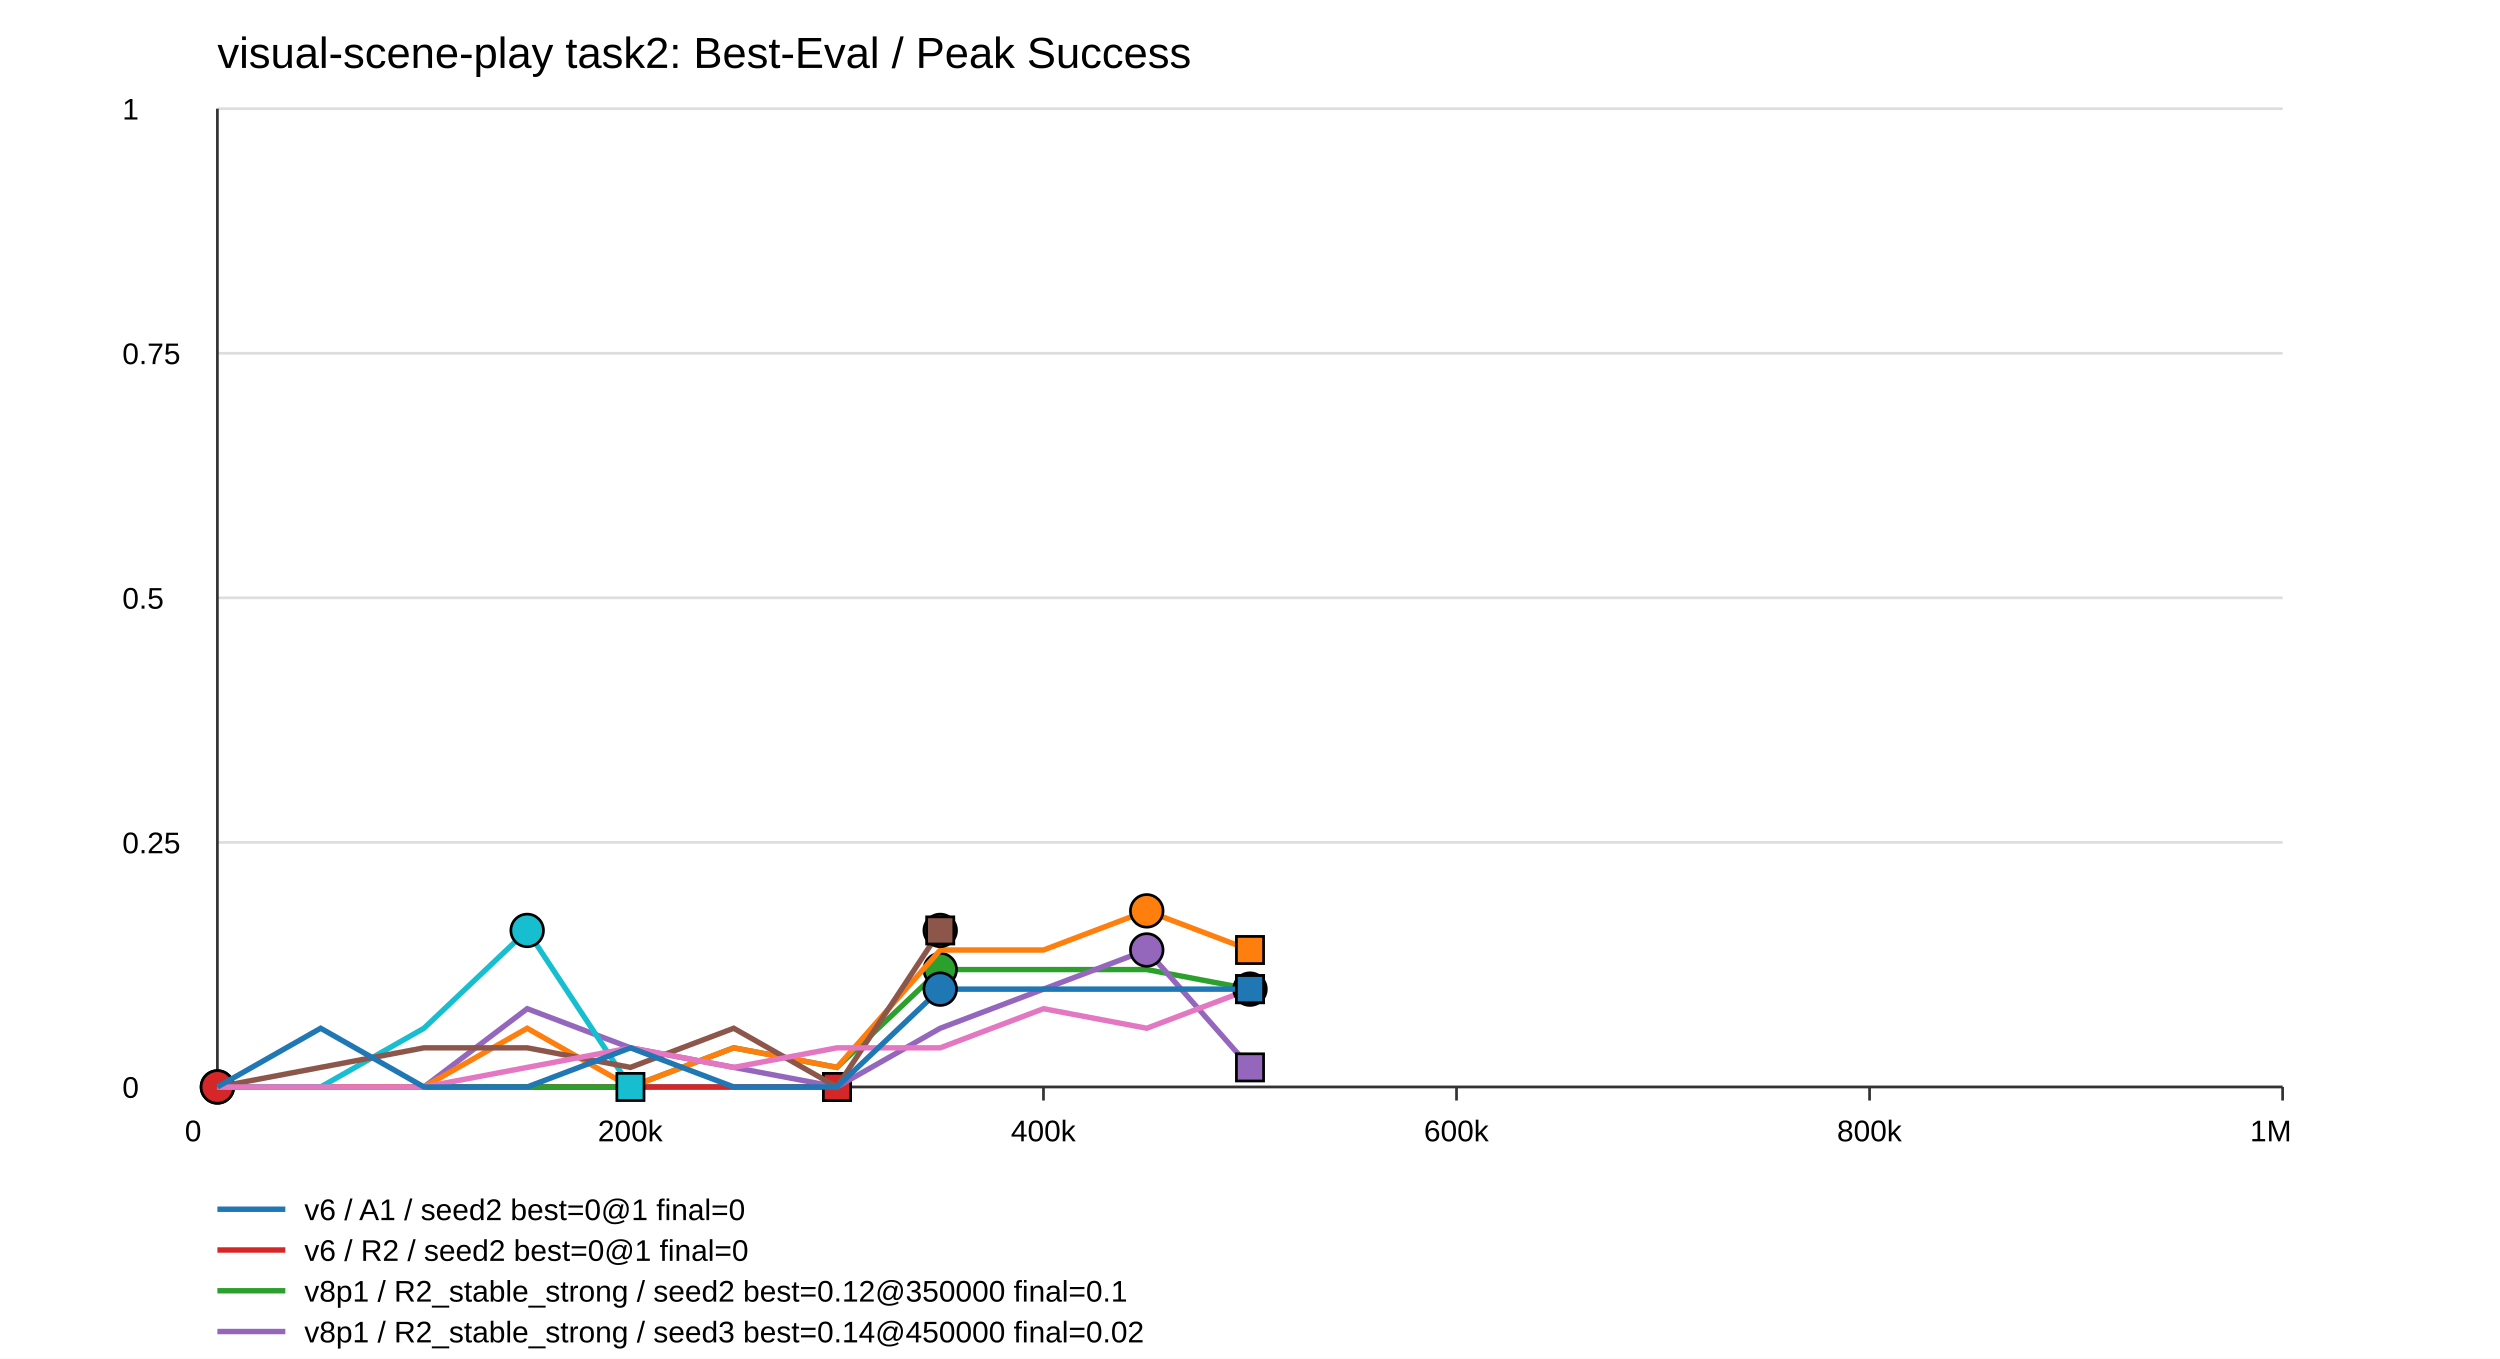
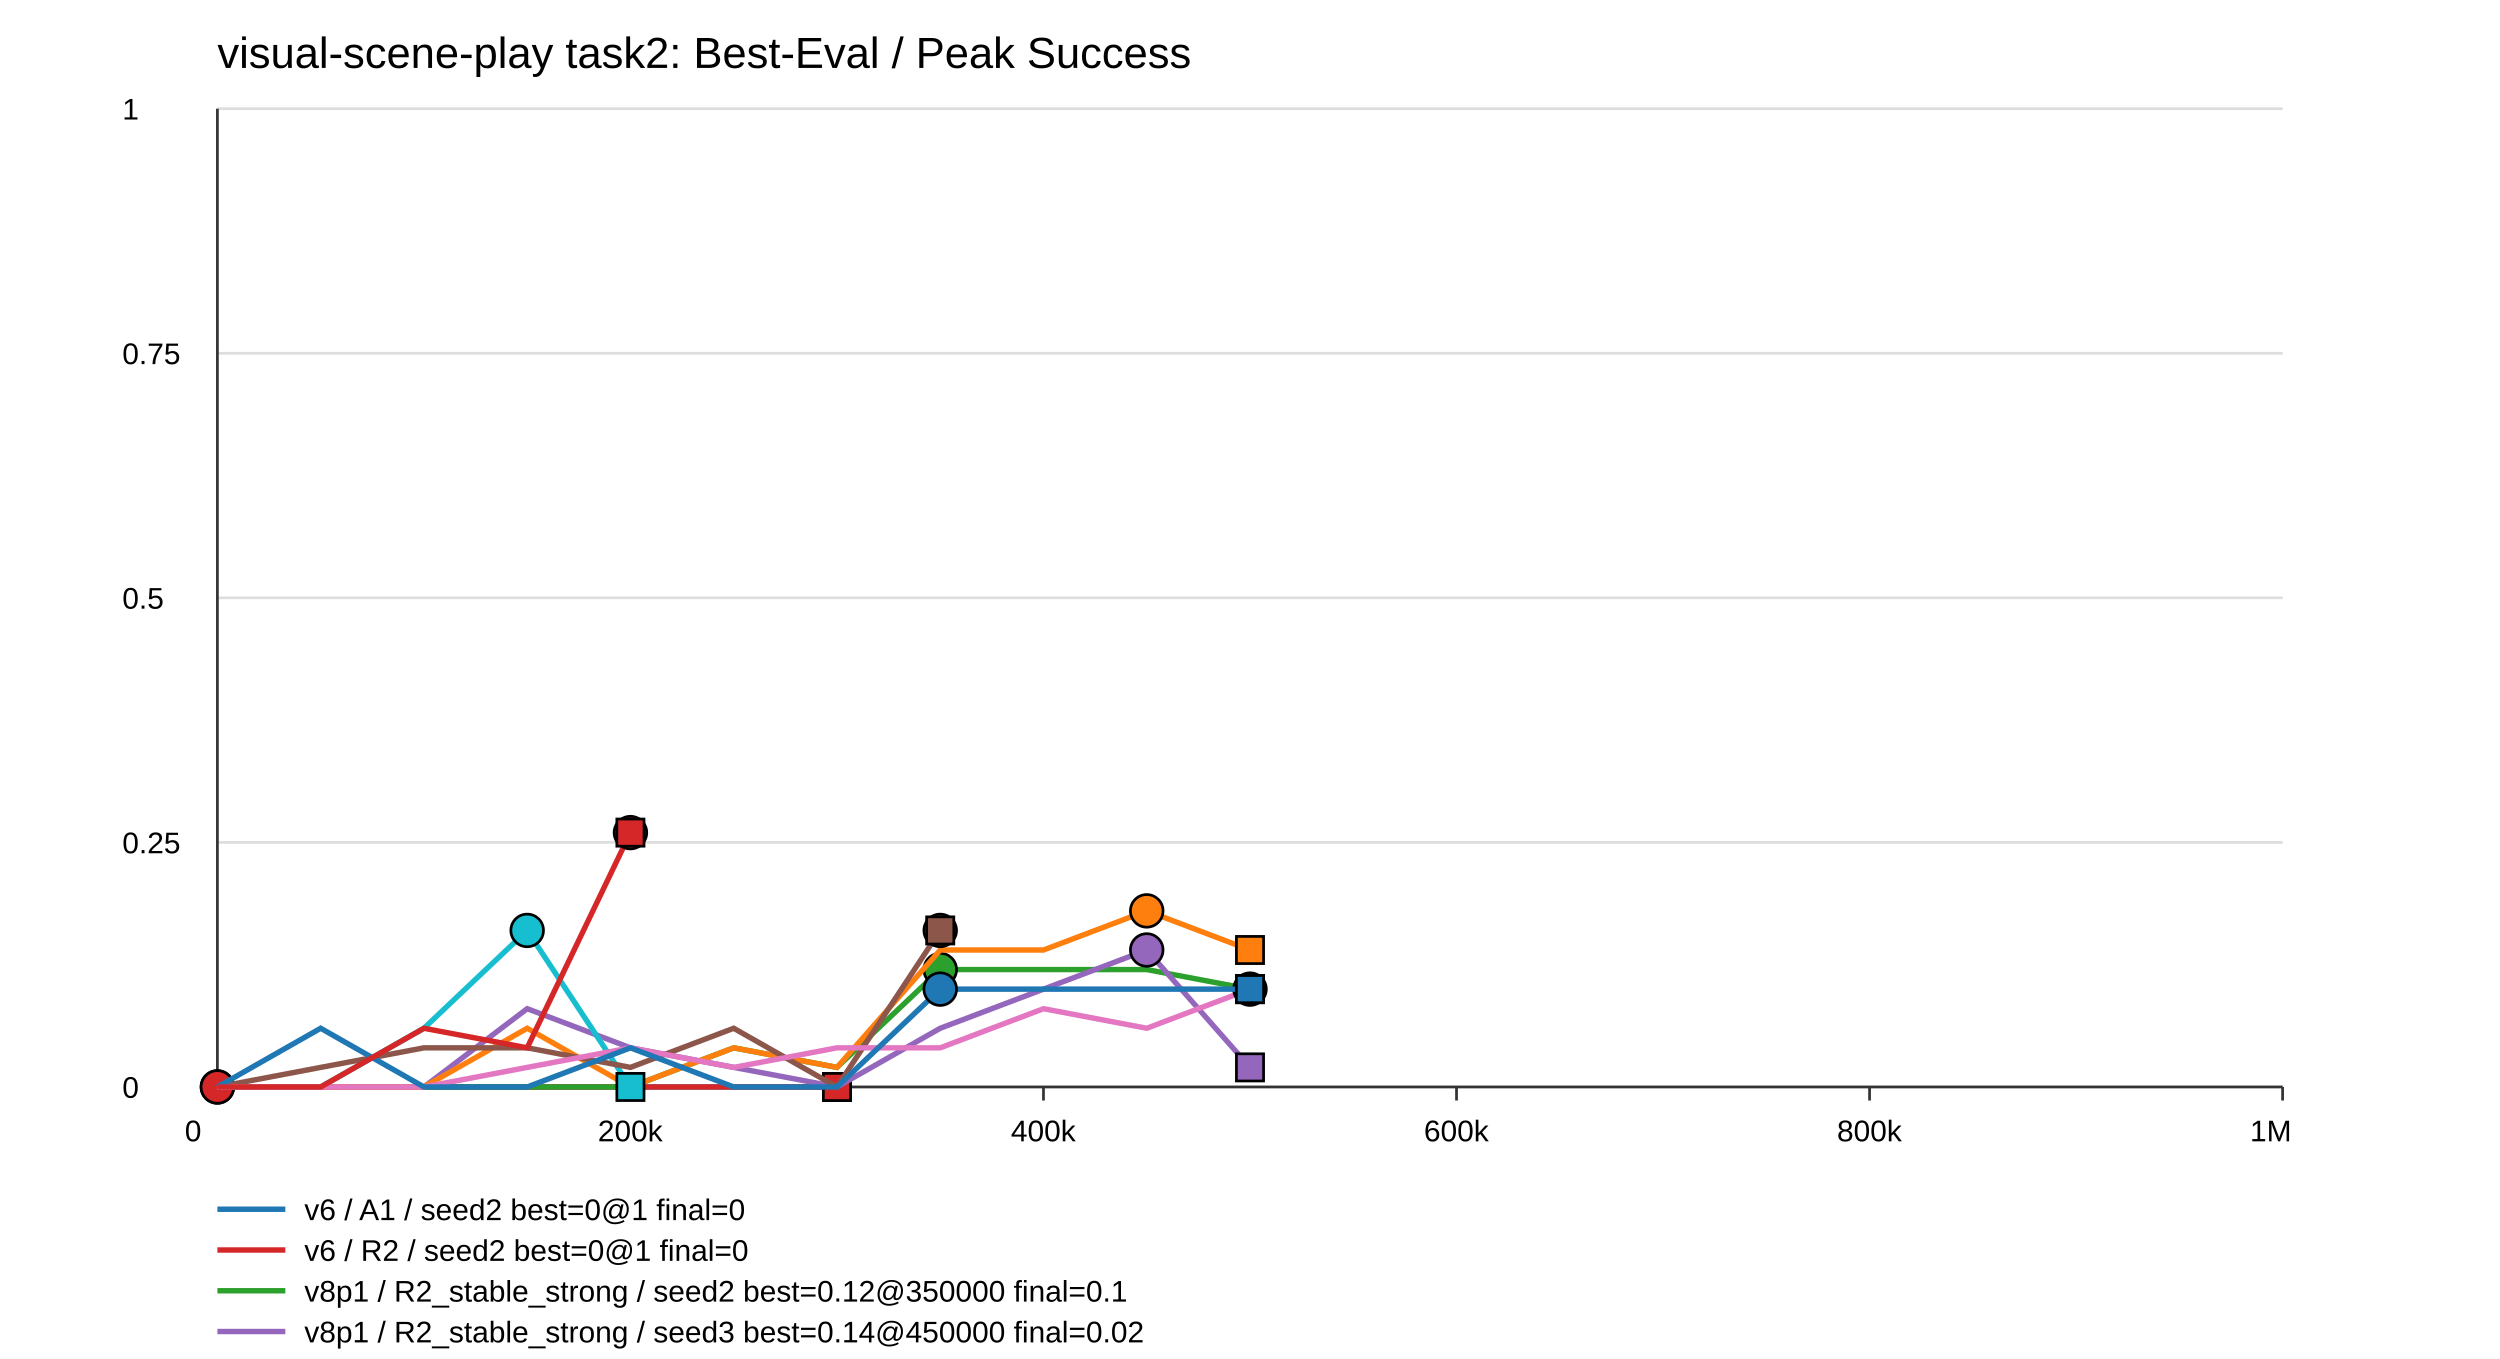
<svg xmlns="http://www.w3.org/2000/svg" width="920" height="500" viewBox="0 0 920 500">
  <rect width="100%" height="100%" fill="white" />
  <text x="80" y="25" font-family="Arial" font-size="16">visual-scene-play task2: Best-Eval / Peak Success</text>
  <line x1="80" y1="400.0" x2="840" y2="400.0" stroke="#ddd" />
  <text x="45" y="404.0" font-family="Arial" font-size="11">0</text>
  <line x1="80" y1="310.0" x2="840" y2="310.0" stroke="#ddd" />
  <text x="45" y="314.0" font-family="Arial" font-size="11">0.25</text>
  <line x1="80" y1="220.0" x2="840" y2="220.0" stroke="#ddd" />
  <text x="45" y="224.0" font-family="Arial" font-size="11">0.5</text>
  <line x1="80" y1="130.0" x2="840" y2="130.0" stroke="#ddd" />
  <text x="45" y="134.0" font-family="Arial" font-size="11">0.75</text>
  <line x1="80" y1="40.0" x2="840" y2="40.0" stroke="#ddd" />
  <text x="45" y="44.0" font-family="Arial" font-size="11">1</text>
  <line x1="80" y1="400" x2="840" y2="400" stroke="#333" />
  <line x1="80" y1="40" x2="80" y2="400" stroke="#333" />
  <line x1="80.0" y1="400" x2="80.0" y2="405" stroke="#333" />
  <text x="68.0" y="420" font-family="Arial" font-size="11">0</text>
  <line x1="232.0" y1="400" x2="232.0" y2="405" stroke="#333" />
  <text x="220.0" y="420" font-family="Arial" font-size="11">200k</text>
  <line x1="384.0" y1="400" x2="384.0" y2="405" stroke="#333" />
  <text x="372.0" y="420" font-family="Arial" font-size="11">400k</text>
  <line x1="536.0" y1="400" x2="536.0" y2="405" stroke="#333" />
  <text x="524.0" y="420" font-family="Arial" font-size="11">600k</text>
  <line x1="688.0" y1="400" x2="688.0" y2="405" stroke="#333" />
  <text x="676.0" y="420" font-family="Arial" font-size="11">800k</text>
  <line x1="840.0" y1="400" x2="840.0" y2="405" stroke="#333" />
  <text x="828.0" y="420" font-family="Arial" font-size="11">1M</text>
  <polyline points="80.0,400.0 118.0,400.0 156.0,400.0 194.0,400.0 232.0,400.0 270.0,400.0 308.0,400.0" fill="none" stroke="#1f77b4" stroke-width="2" />
  <circle cx="80.0" cy="400.0" r="6" fill="#1f77b4" stroke="black" />
  <rect x="303.0" y="395.0" width="10" height="10" fill="#1f77b4" stroke="black" />
  <line x1="80" y1="445" x2="105" y2="445" stroke="#1f77b4" stroke-width="2" />
  <text x="112" y="449" font-family="Arial" font-size="11">v6 / A1 / seed2 best=0@1 final=0</text>
  <polyline points="80.0,400.0 118.0,400.0 156.0,400.0 194.0,400.0 232.0,400.0 270.0,400.0 308.0,400.0" fill="none" stroke="#d62728" stroke-width="2" />
  <circle cx="80.0" cy="400.0" r="6" fill="#d62728" stroke="black" />
  <rect x="303.0" y="395.0" width="10" height="10" fill="#d62728" stroke="black" />
  <line x1="80" y1="460" x2="105" y2="460" stroke="#d62728" stroke-width="2" />
  <text x="112" y="464" font-family="Arial" font-size="11">v6 / R2 / seed2 best=0@1 final=0</text>
  <polyline points="80.0,400.0 118.0,400.0 156.0,400.0 194.0,400.0 232.0,400.0 270.0,385.6 308.0,392.8 346.0,356.8 384.0,356.8 422.0,356.8 460.0,364.0" fill="none" stroke="#2ca02c" stroke-width="2" />
  <circle cx="346.0" cy="356.8" r="6" fill="#2ca02c" stroke="black" />
  <rect x="455.0" y="359.0" width="10" height="10" fill="#2ca02c" stroke="black" />
  <line x1="80" y1="475" x2="105" y2="475" stroke="#2ca02c" stroke-width="2" />
  <text x="112" y="479" font-family="Arial" font-size="11">v8p1 / R2_stable_strong / seed2 best=0.12@350000 final=0.1</text>
  <polyline points="80.0,400.0 118.0,400.0 156.0,400.0 194.0,371.2 232.0,385.6 270.0,392.8 308.0,400.0 346.0,378.4 384.0,364.0 422.0,349.6 460.0,392.8" fill="none" stroke="#9467bd" stroke-width="2" />
  <circle cx="422.0" cy="349.6" r="6" fill="#9467bd" stroke="black" />
  <rect x="455.0" y="387.8" width="10" height="10" fill="#9467bd" stroke="black" />
  <line x1="80" y1="490" x2="105" y2="490" stroke="#9467bd" stroke-width="2" />
  <text x="112" y="494" font-family="Arial" font-size="11">v8p1 / R2_stable_strong / seed3 best=0.14@450000 final=0.02</text>
  <polyline points="80.0,400.0 118.0,400.0 156.0,400.0 194.0,378.4 232.0,400.0 270.0,385.6 308.0,392.8 346.0,349.6 384.0,349.6 422.0,335.2 460.0,349.6" fill="none" stroke="#ff7f0e" stroke-width="2" />
  <circle cx="422.0" cy="335.2" r="6" fill="#ff7f0e" stroke="black" />
  <rect x="455.0" y="344.6" width="10" height="10" fill="#ff7f0e" stroke="black" />
  <line x1="80" y1="505" x2="105" y2="505" stroke="#ff7f0e" stroke-width="2" />
  <text x="112" y="509" font-family="Arial" font-size="11">v8p1 / R2_stable_strong / seed4 best=0.18@450000 final=0.14</text>
  <polyline points="80.0,400.0 118.0,400.0 156.0,378.4 194.0,342.4 232.0,400.0" fill="none" stroke="#17becf" stroke-width="2" />
  <circle cx="194.0" cy="342.4" r="6" fill="#17becf" stroke="black" />
  <rect x="227.0" y="395.0" width="10" height="10" fill="#17becf" stroke="black" />
  <line x1="80" y1="520" x2="105" y2="520" stroke="#17becf" stroke-width="2" />
  <text x="112" y="524" font-family="Arial" font-size="11">v8p1 / R2_stable_strong / seed5 best=0.16@150000 final=0</text>
  <polyline points="80.0,400.0 118.0,392.8 156.0,385.6 194.0,385.6 232.0,392.8 270.0,378.4 308.0,400.0 346.0,342.4" fill="none" stroke="#8c564b" stroke-width="2" />
  <circle cx="346.0" cy="342.4" r="6" fill="#8c564b" stroke="black" />
  <rect x="341.0" y="337.4" width="10" height="10" fill="#8c564b" stroke="black" />
  <line x1="80" y1="535" x2="105" y2="535" stroke="#8c564b" stroke-width="2" />
  <text x="112" y="539" font-family="Arial" font-size="11">v8p1 / R2_stable_strong / seed6 best=0.16@350000 final=0.16</text>
  <polyline points="80.0,400.0 118.0,400.0 156.0,400.0 194.0,392.8 232.0,385.6 270.0,392.8 308.0,385.6 346.0,385.6 384.0,371.2 422.0,378.4 460.0,364.0" fill="none" stroke="#e377c2" stroke-width="2" />
  <circle cx="460.0" cy="364.0" r="6" fill="#e377c2" stroke="black" />
  <rect x="455.0" y="359.0" width="10" height="10" fill="#e377c2" stroke="black" />
  <line x1="80" y1="550" x2="105" y2="550" stroke="#e377c2" stroke-width="2" />
  <text x="112" y="554" font-family="Arial" font-size="11">v8p1 / R2_stable_strong / seed7 best=0.1@500000 final=0.1</text>
  <polyline points="80.0,400.0 118.0,378.4 156.0,400.0 194.0,400.0 232.0,385.6 270.0,400.0 308.0,400.0 346.0,364.0 384.0,364.0 422.0,364.0 460.0,364.0" fill="none" stroke="#1f77b4" stroke-width="2" />
  <circle cx="346.0" cy="364.0" r="6" fill="#1f77b4" stroke="black" />
  <rect x="455.0" y="359.0" width="10" height="10" fill="#1f77b4" stroke="black" />
  <line x1="80" y1="565" x2="105" y2="565" stroke="#1f77b4" stroke-width="2" />
  <text x="112" y="569" font-family="Arial" font-size="11">v8p1 / R2_stable_strong / seed8 best=0.1@350000 final=0.1</text>
+   <polyline points="80.0,400.0 118.0,400.0 156.0,378.4 194.0,385.6 232.0,306.4" fill="none" stroke="#d62728" stroke-width="2" />
+   <circle cx="232.0" cy="306.4" r="6" fill="#d62728" stroke="black" />
+   <rect x="227.0" y="301.4" width="10" height="10" fill="#d62728" stroke="black" />
+   <line x1="80" y1="580" x2="105" y2="580" stroke="#d62728" stroke-width="2" />
+   <text x="112" y="584" font-family="Arial" font-size="11">v8p1 / R2_stable_strong / seed9 best=0.26@200000 final=0.26</text>
</svg>
